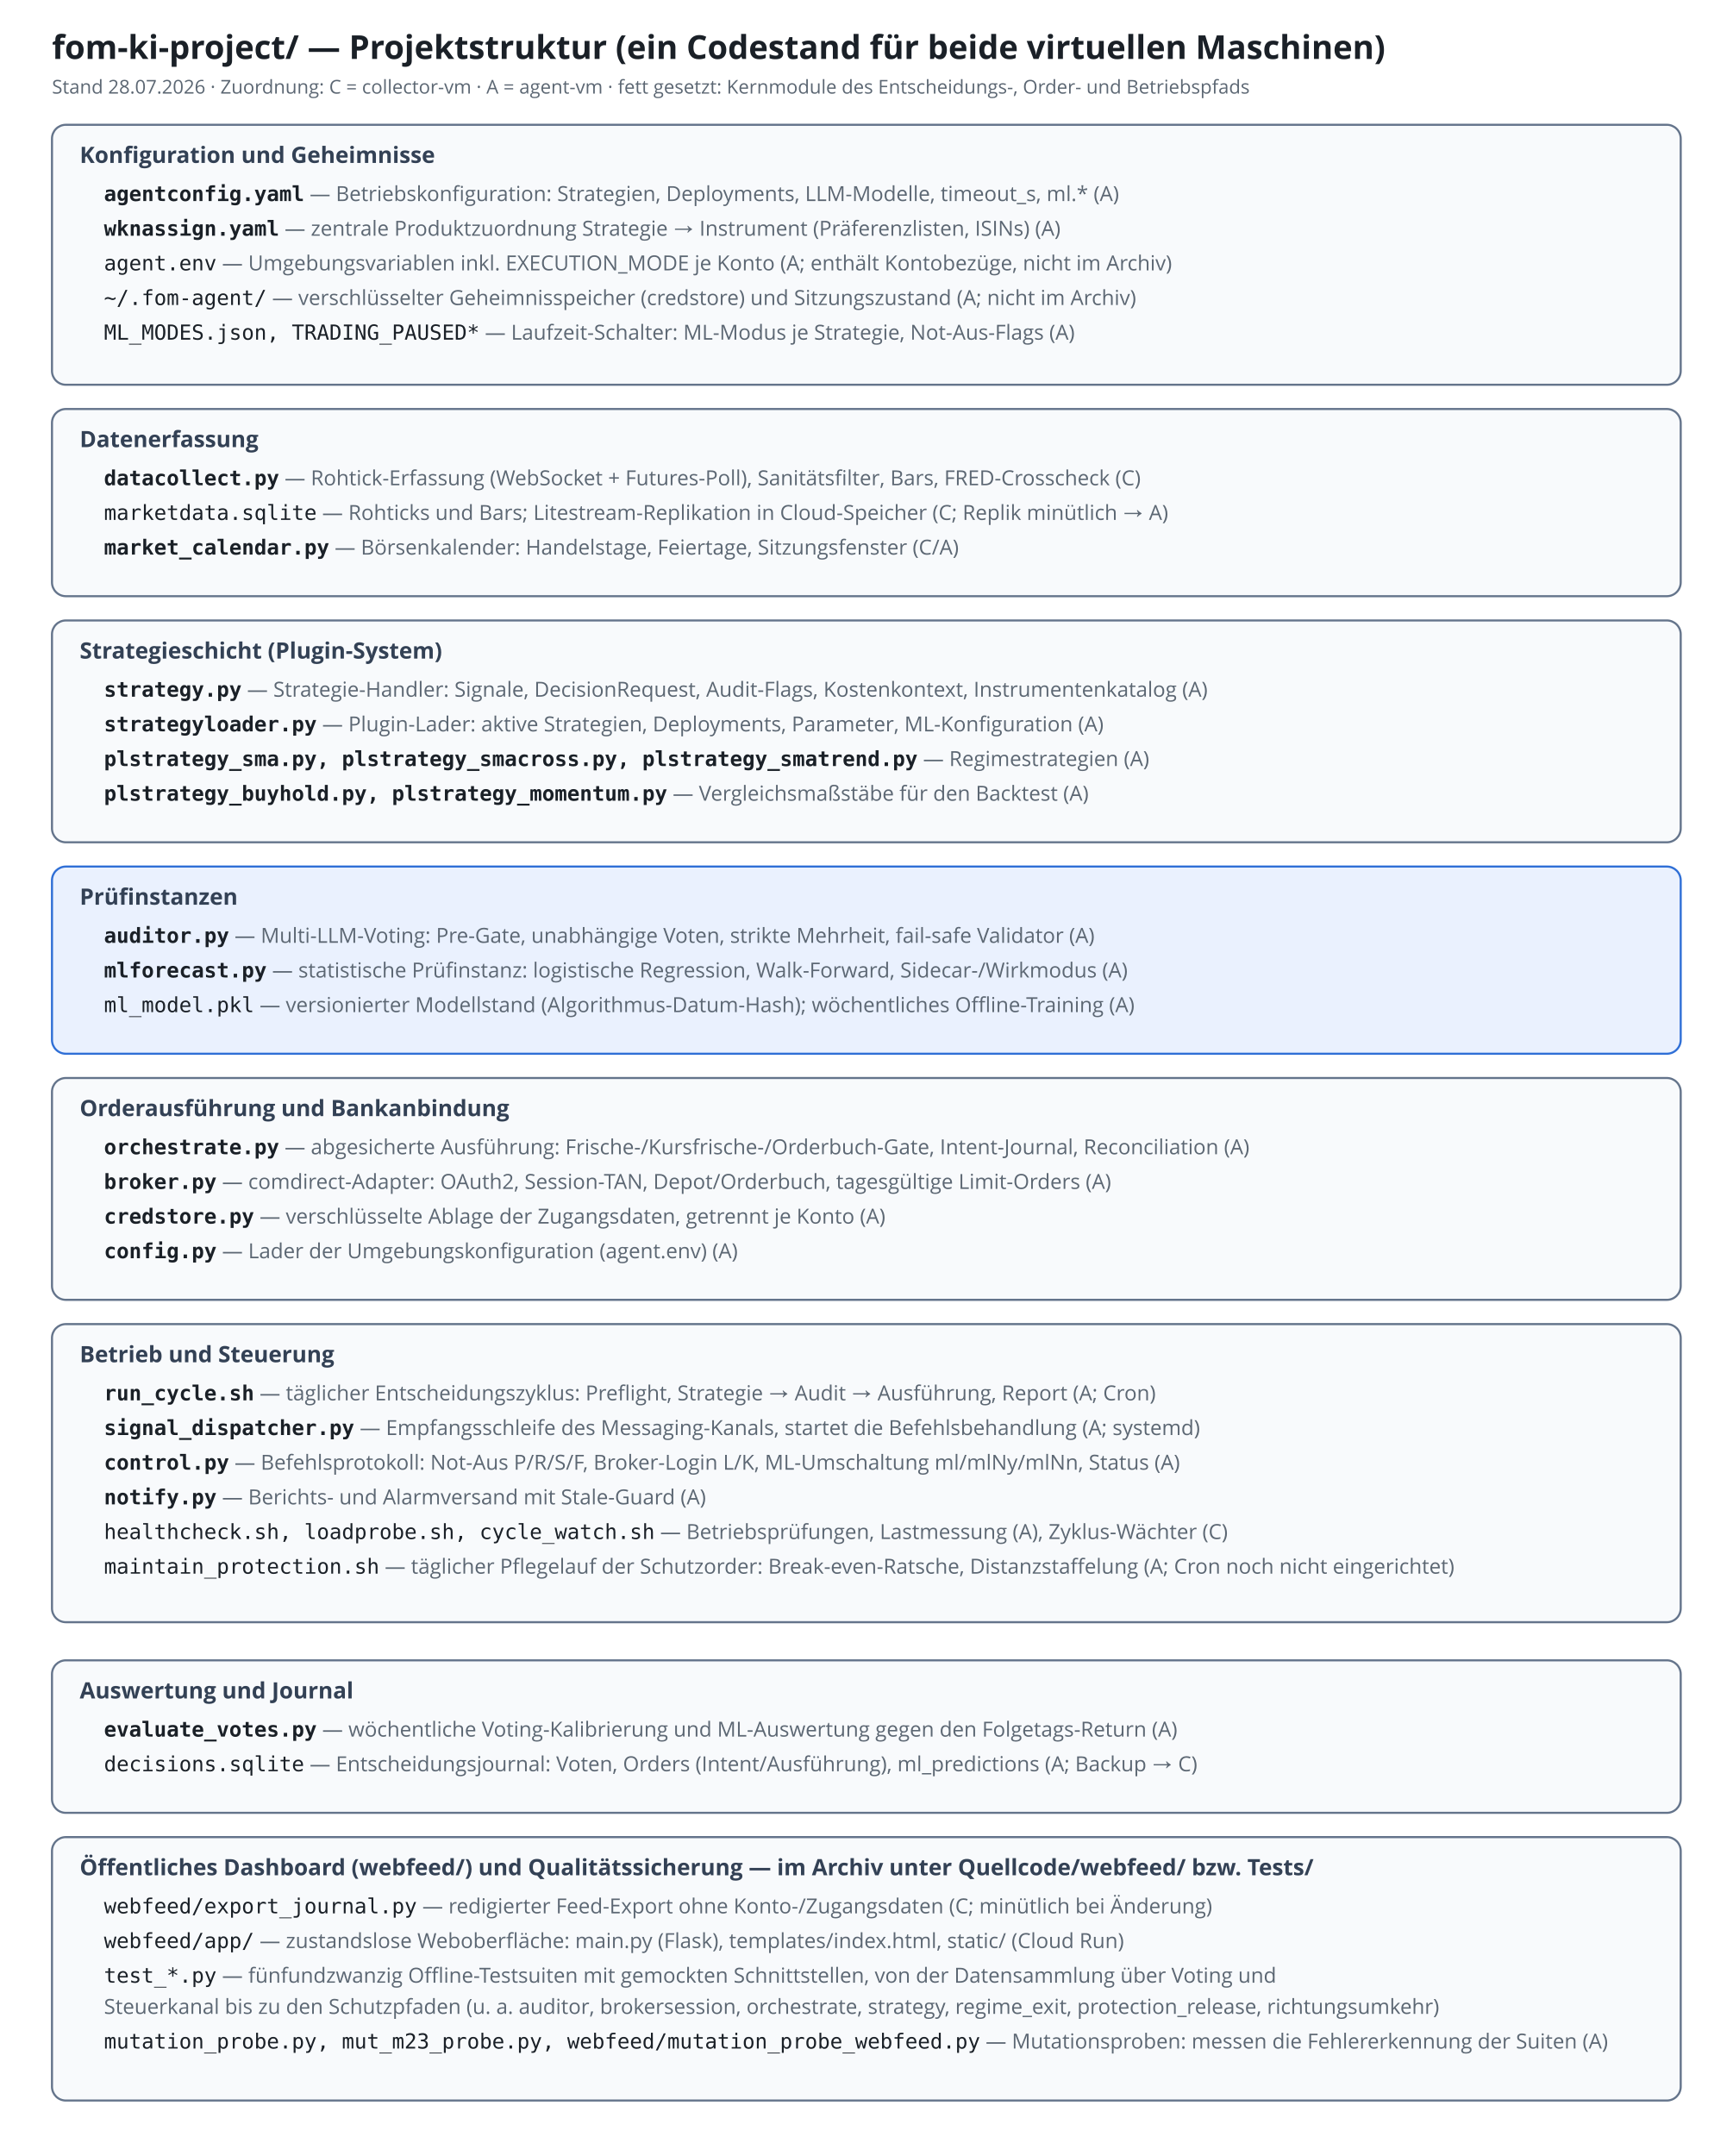
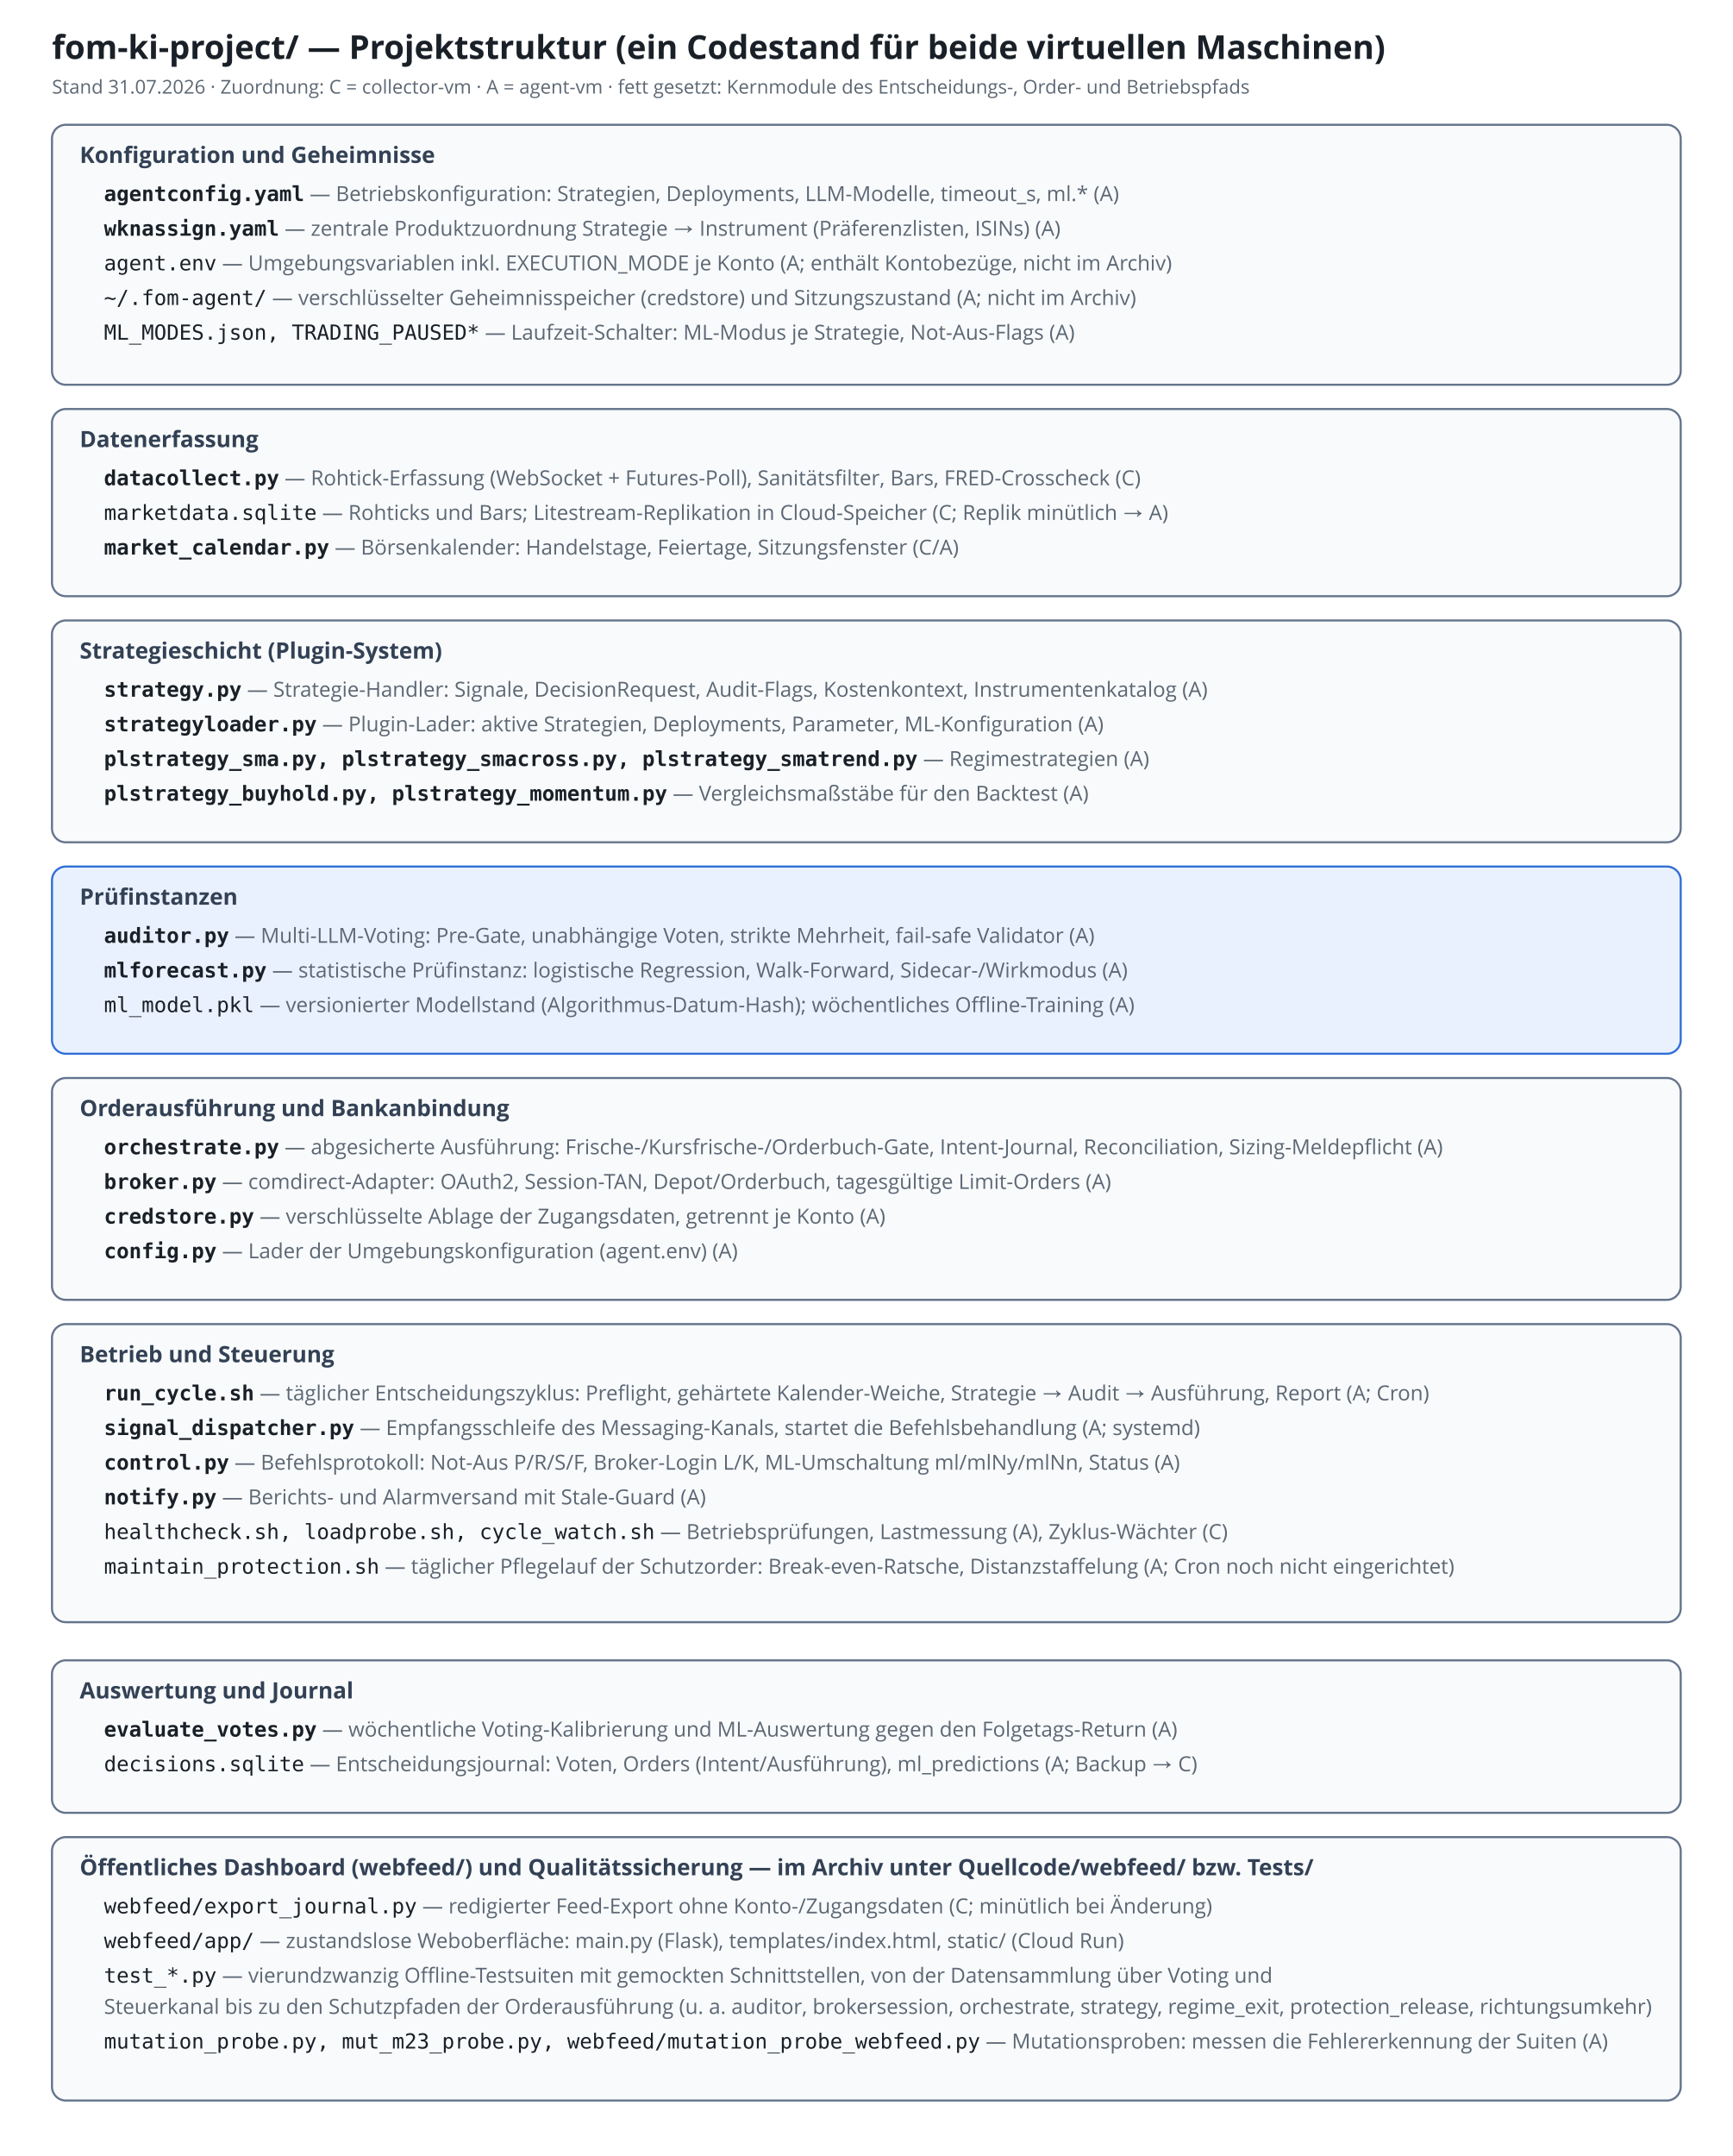
<svg xmlns="http://www.w3.org/2000/svg" width="1000" height="1244" viewBox="0 0 1000 1244" font-family="Open Sans,Helvetica,Arial,sans-serif">
  <text x="30" y="34" font-size="19" font-weight="bold" fill="#1a2027">fom-ki-project/ — Projektstruktur (ein Codestand für beide virtuellen Maschinen)</text>
-   <text x="30" y="54" fill="#5c6773" font-size="11px">Stand 28.07.2026 · Zuordnung: C = collector-vm · A = agent-vm · fett gesetzt: Kernmodule des Entscheidungs-, Order- und Betriebspfads</text>
+   <text x="30" y="54" fill="#5c6773" font-size="11px">Stand 31.07.2026 · Zuordnung: C = collector-vm · A = agent-vm · fett gesetzt: Kernmodule des Entscheidungs-, Order- und Betriebspfads</text>
  <rect x="30" y="72" width="940" height="150" rx="8" fill="#f8fafc" stroke="#64748b" stroke-width="1.2" />
  <text x="46" y="94" fill="#334155" font-size="13px" font-weight="bold">Konfiguration und Geheimnisse</text>
  <text x="60" y="116" font-size="12px" fill="#1a2027">
    <tspan font-family="Inconsolata,DejaVu Sans Mono,monospace" font-weight="bold">agentconfig.yaml</tspan>
    <tspan fill="#5c6773">— Betriebskonfiguration: Strategien, Deployments, LLM-Modelle, timeout_s, ml.* (A)</tspan>
  </text>
  <text x="60" y="136" font-size="12px" fill="#1a2027">
    <tspan font-family="Inconsolata,DejaVu Sans Mono,monospace" font-weight="bold">wknassign.yaml</tspan>
    <tspan fill="#5c6773">— zentrale Produktzuordnung Strategie → Instrument (Präferenzlisten, ISINs) (A)</tspan>
  </text>
  <text x="60" y="156" font-size="12px" fill="#1a2027">
    <tspan font-family="Inconsolata,DejaVu Sans Mono,monospace">agent.env</tspan>
    <tspan fill="#5c6773">— Umgebungsvariablen inkl. EXECUTION_MODE je Konto (A; enthält Kontobezüge, nicht im Archiv)</tspan>
  </text>
  <text x="60" y="176" font-size="12px" fill="#1a2027">
    <tspan font-family="Inconsolata,DejaVu Sans Mono,monospace">~/.fom-agent/</tspan>
    <tspan fill="#5c6773">— verschlüsselter Geheimnisspeicher (credstore) und Sitzungszustand (A; nicht im Archiv)</tspan>
  </text>
  <text x="60" y="196" font-size="12px" fill="#1a2027">
    <tspan font-family="Inconsolata,DejaVu Sans Mono,monospace">ML_MODES.json, TRADING_PAUSED*</tspan>
    <tspan fill="#5c6773">— Laufzeit-Schalter: ML-Modus je Strategie, Not-Aus-Flags (A)</tspan>
  </text>
  <rect x="30" y="236" width="940" height="108" rx="8" fill="#f8fafc" stroke="#64748b" stroke-width="1.2" />
  <text x="46" y="258" fill="#334155" font-size="13px" font-weight="bold">Datenerfassung</text>
  <text x="60" y="280" font-size="12px" fill="#1a2027">
    <tspan font-family="Inconsolata,DejaVu Sans Mono,monospace" font-weight="bold">datacollect.py</tspan>
    <tspan fill="#5c6773">— Rohtick-Erfassung (WebSocket + Futures-Poll), Sanitätsfilter, Bars, FRED-Crosscheck (C)</tspan>
  </text>
  <text x="60" y="300" font-size="12px" fill="#1a2027">
    <tspan font-family="Inconsolata,DejaVu Sans Mono,monospace">marketdata.sqlite</tspan>
    <tspan fill="#5c6773">— Rohticks und Bars; Litestream-Replikation in Cloud-Speicher (C; Replik minütlich → A)</tspan>
  </text>
  <text x="60" y="320" font-size="12px" fill="#1a2027">
    <tspan font-family="Inconsolata,DejaVu Sans Mono,monospace" font-weight="bold">market_calendar.py</tspan>
    <tspan fill="#5c6773">— Börsenkalender: Handelstage, Feiertage, Sitzungsfenster (C/A)</tspan>
  </text>
  <rect x="30" y="358" width="940" height="128" rx="8" fill="#f8fafc" stroke="#64748b" stroke-width="1.2" />
  <text x="46" y="380" fill="#334155" font-size="13px" font-weight="bold">Strategieschicht (Plugin-System)</text>
  <text x="60" y="402" font-size="12px" fill="#1a2027">
    <tspan font-family="Inconsolata,DejaVu Sans Mono,monospace" font-weight="bold">strategy.py</tspan>
    <tspan fill="#5c6773">— Strategie-Handler: Signale, DecisionRequest, Audit-Flags, Kostenkontext, Instrumentenkatalog (A)</tspan>
  </text>
  <text x="60" y="422" font-size="12px" fill="#1a2027">
    <tspan font-family="Inconsolata,DejaVu Sans Mono,monospace" font-weight="bold">strategyloader.py</tspan>
    <tspan fill="#5c6773">— Plugin-Lader: aktive Strategien, Deployments, Parameter, ML-Konfiguration (A)</tspan>
  </text>
  <text x="60" y="442" font-size="12px" fill="#1a2027">
    <tspan font-family="Inconsolata,DejaVu Sans Mono,monospace" font-weight="bold">plstrategy_sma.py, plstrategy_smacross.py, plstrategy_smatrend.py</tspan>
    <tspan fill="#5c6773">— Regimestrategien (A)</tspan>
  </text>
  <text x="60" y="462" font-size="12px" fill="#1a2027">
    <tspan font-family="Inconsolata,DejaVu Sans Mono,monospace" font-weight="bold">plstrategy_buyhold.py, plstrategy_momentum.py</tspan>
    <tspan fill="#5c6773">— Vergleichsmaßstäbe für den Backtest (A)</tspan>
  </text>
  <rect x="30" y="500" width="940" height="108" rx="8" fill="#eaf1fe" stroke="#2f6fd6" stroke-width="1.2" />
  <text x="46" y="522" fill="#334155" font-size="13px" font-weight="bold">Prüfinstanzen</text>
  <text x="60" y="544" font-size="12px" fill="#1a2027">
    <tspan font-family="Inconsolata,DejaVu Sans Mono,monospace" font-weight="bold">auditor.py</tspan>
    <tspan fill="#5c6773">— Multi-LLM-Voting: Pre-Gate, unabhängige Voten, strikte Mehrheit, fail-safe Validator (A)</tspan>
  </text>
  <text x="60" y="564" font-size="12px" fill="#1a2027">
    <tspan font-family="Inconsolata,DejaVu Sans Mono,monospace" font-weight="bold">mlforecast.py</tspan>
    <tspan fill="#5c6773">— statistische Prüfinstanz: logistische Regression, Walk-Forward, Sidecar-/Wirkmodus (A)</tspan>
  </text>
  <text x="60" y="584" font-size="12px" fill="#1a2027">
    <tspan font-family="Inconsolata,DejaVu Sans Mono,monospace">ml_model.pkl</tspan>
    <tspan fill="#5c6773">— versionierter Modellstand (Algorithmus-Datum-Hash); wöchentliches Offline-Training (A)</tspan>
  </text>
  <rect x="30" y="622" width="940" height="128" rx="8" fill="#f8fafc" stroke="#64748b" stroke-width="1.2" />
  <text x="46" y="644" fill="#334155" font-size="13px" font-weight="bold">Orderausführung und Bankanbindung</text>
  <text x="60" y="666" font-size="12px" fill="#1a2027">
    <tspan font-family="Inconsolata,DejaVu Sans Mono,monospace" font-weight="bold">orchestrate.py</tspan>
-     <tspan fill="#5c6773">— abgesicherte Ausführung: Frische-/Kursfrische-/Orderbuch-Gate, Intent-Journal, Reconciliation (A)</tspan>
+     <tspan fill="#5c6773">— abgesicherte Ausführung: Frische-/Kursfrische-/Orderbuch-Gate, Intent-Journal, Reconciliation, Sizing-Meldepflicht (A)</tspan>
  </text>
  <text x="60" y="686" font-size="12px" fill="#1a2027">
    <tspan font-family="Inconsolata,DejaVu Sans Mono,monospace" font-weight="bold">broker.py</tspan>
    <tspan fill="#5c6773">— comdirect-Adapter: OAuth2, Session-TAN, Depot/Orderbuch, tagesgültige Limit-Orders (A)</tspan>
  </text>
  <text x="60" y="706" font-size="12px" fill="#1a2027">
    <tspan font-family="Inconsolata,DejaVu Sans Mono,monospace" font-weight="bold">credstore.py</tspan>
    <tspan fill="#5c6773">— verschlüsselte Ablage der Zugangsdaten, getrennt je Konto (A)</tspan>
  </text>
  <text x="60" y="726" font-size="12px" fill="#1a2027">
    <tspan font-family="Inconsolata,DejaVu Sans Mono,monospace" font-weight="bold">config.py</tspan>
    <tspan fill="#5c6773">— Lader der Umgebungskonfiguration (agent.env) (A)</tspan>
  </text>
  <rect x="30" y="764" width="940" height="172" rx="8" fill="#f8fafc" stroke="#64748b" stroke-width="1.2" />
  <text x="46" y="786" fill="#334155" font-size="13px" font-weight="bold">Betrieb und Steuerung</text>
  <text x="60" y="808" font-size="12px" fill="#1a2027">
    <tspan font-family="Inconsolata,DejaVu Sans Mono,monospace" font-weight="bold">run_cycle.sh</tspan>
-     <tspan fill="#5c6773">— täglicher Entscheidungszyklus: Preflight, Strategie → Audit → Ausführung, Report (A; Cron)</tspan>
+     <tspan fill="#5c6773">— täglicher Entscheidungszyklus: Preflight, gehärtete Kalender-Weiche, Strategie → Audit → Ausführung, Report (A; Cron)</tspan>
  </text>
  <text x="60" y="828" font-size="12px" fill="#1a2027">
    <tspan font-family="Inconsolata,DejaVu Sans Mono,monospace" font-weight="bold">signal_dispatcher.py</tspan>
    <tspan fill="#5c6773">— Empfangsschleife des Messaging-Kanals, startet die Befehlsbehandlung (A; systemd)</tspan>
  </text>
  <text x="60" y="848" font-size="12px" fill="#1a2027">
    <tspan font-family="Inconsolata,DejaVu Sans Mono,monospace" font-weight="bold">control.py</tspan>
    <tspan fill="#5c6773">— Befehlsprotokoll: Not-Aus P/R/S/F, Broker-Login L/K, ML-Umschaltung ml/mlNy/mlNn, Status (A)</tspan>
  </text>
  <text x="60" y="868" font-size="12px" fill="#1a2027">
    <tspan font-family="Inconsolata,DejaVu Sans Mono,monospace" font-weight="bold">notify.py</tspan>
    <tspan fill="#5c6773">— Berichts- und Alarmversand mit Stale-Guard (A)</tspan>
  </text>
  <text x="60" y="888" font-size="12px" fill="#1a2027">
    <tspan font-family="Inconsolata,DejaVu Sans Mono,monospace">healthcheck.sh, loadprobe.sh, cycle_watch.sh</tspan>
    <tspan fill="#5c6773">— Betriebsprüfungen, Lastmessung (A), Zyklus-Wächter (C)</tspan>
  </text>
  <text x="60" y="908" font-size="12px" fill="#1a2027">
    <tspan font-family="Inconsolata,DejaVu Sans Mono,monospace">maintain_protection.sh</tspan>
    <tspan fill="#5c6773">— täglicher Pflegelauf der Schutzorder: Break-even-Ratsche, Distanzstaffelung (A; Cron noch nicht eingerichtet)</tspan>
  </text>
  <rect x="30" y="958" width="940" height="88" rx="8" fill="#f8fafc" stroke="#64748b" stroke-width="1.2" />
  <text x="46" y="980" fill="#334155" font-size="13px" font-weight="bold">Auswertung und Journal</text>
  <text x="60" y="1002" font-size="12px" fill="#1a2027">
    <tspan font-family="Inconsolata,DejaVu Sans Mono,monospace" font-weight="bold">evaluate_votes.py</tspan>
    <tspan fill="#5c6773">— wöchentliche Voting-Kalibrierung und ML-Auswertung gegen den Folgetags-Return (A)</tspan>
  </text>
  <text x="60" y="1022" font-size="12px" fill="#1a2027">
    <tspan font-family="Inconsolata,DejaVu Sans Mono,monospace">decisions.sqlite</tspan>
    <tspan fill="#5c6773">— Entscheidungsjournal: Voten, Orders (Intent/Ausführung), ml_predictions (A; Backup → C)</tspan>
  </text>
  <rect x="30" y="1060" width="940" height="152" rx="8" fill="#f8fafc" stroke="#64748b" stroke-width="1.2" />
  <text x="46" y="1082" fill="#334155" font-size="13px" font-weight="bold">Öffentliches Dashboard (webfeed/) und Qualitätssicherung — im Archiv unter Quellcode/webfeed/ bzw. Tests/</text>
  <text x="60" y="1104" font-size="12px" fill="#1a2027">
    <tspan font-family="Inconsolata,DejaVu Sans Mono,monospace">webfeed/export_journal.py</tspan>
    <tspan fill="#5c6773">— redigierter Feed-Export ohne Konto-/Zugangsdaten (C; minütlich bei Änderung)</tspan>
  </text>
  <text x="60" y="1124" font-size="12px" fill="#1a2027">
    <tspan font-family="Inconsolata,DejaVu Sans Mono,monospace">webfeed/app/</tspan>
    <tspan fill="#5c6773">— zustandslose Weboberfläche: main.py (Flask), templates/index.html, static/ (Cloud Run)</tspan>
  </text>
  <text x="60" y="1144" font-size="12px" fill="#1a2027">
    <tspan font-family="Inconsolata,DejaVu Sans Mono,monospace">test_*.py</tspan>
-     <tspan fill="#5c6773">— fünfundzwanzig Offline-Testsuiten mit gemockten Schnittstellen, von der Datensammlung über Voting und</tspan>
+     <tspan fill="#5c6773">— vierundzwanzig Offline-Testsuiten mit gemockten Schnittstellen, von der Datensammlung über Voting und</tspan>
  </text>
-   <text x="60" y="1162" font-size="12px" fill="#5c6773">Steuerkanal bis zu den Schutzpfaden (u. a. auditor, brokersession, orchestrate, strategy, regime_exit, protection_release, richtungsumkehr)</text>
+   <text x="60" y="1162" font-size="12px" fill="#5c6773">Steuerkanal bis zu den Schutzpfaden der Orderausführung (u. a. auditor, brokersession, orchestrate, strategy, regime_exit, protection_release, richtungsumkehr)</text>
  <text x="60" y="1182" font-size="12px" fill="#1a2027">
    <tspan font-family="Inconsolata,DejaVu Sans Mono,monospace">mutation_probe.py, mut_m23_probe.py, webfeed/mutation_probe_webfeed.py</tspan>
    <tspan fill="#5c6773">— Mutationsproben: messen die Fehlererkennung der Suiten (A)</tspan>
  </text>
</svg>
